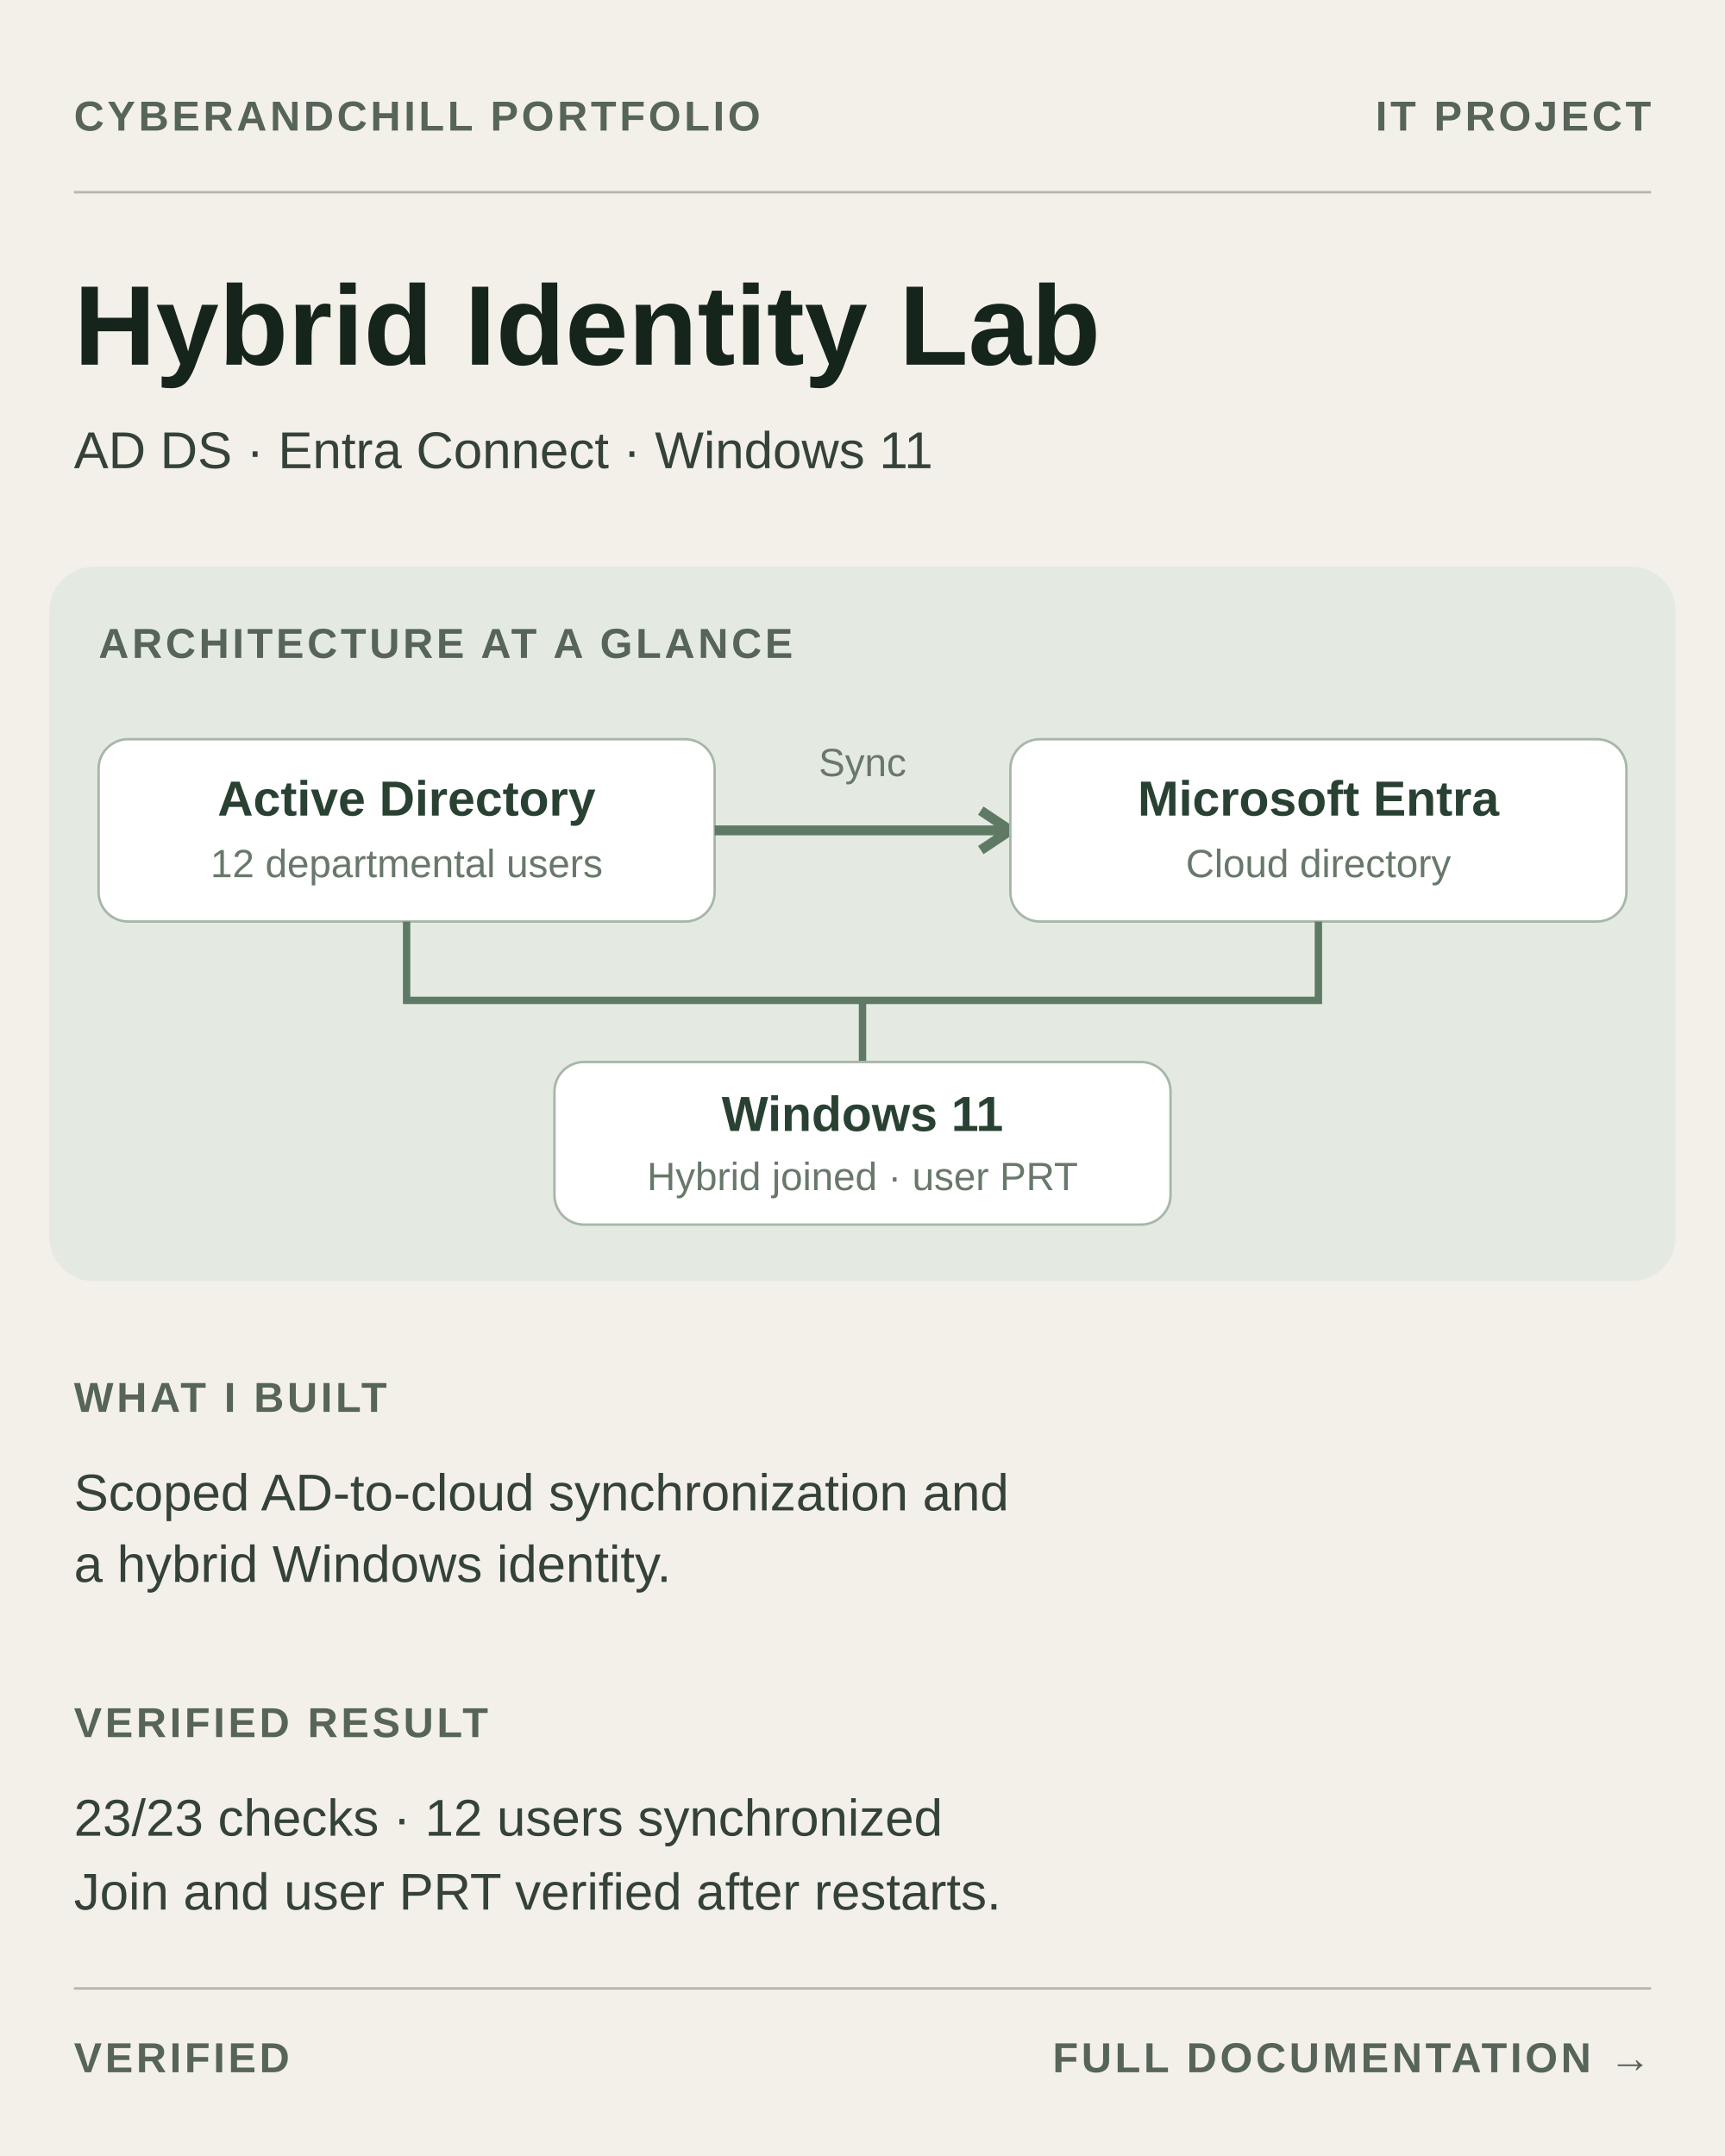
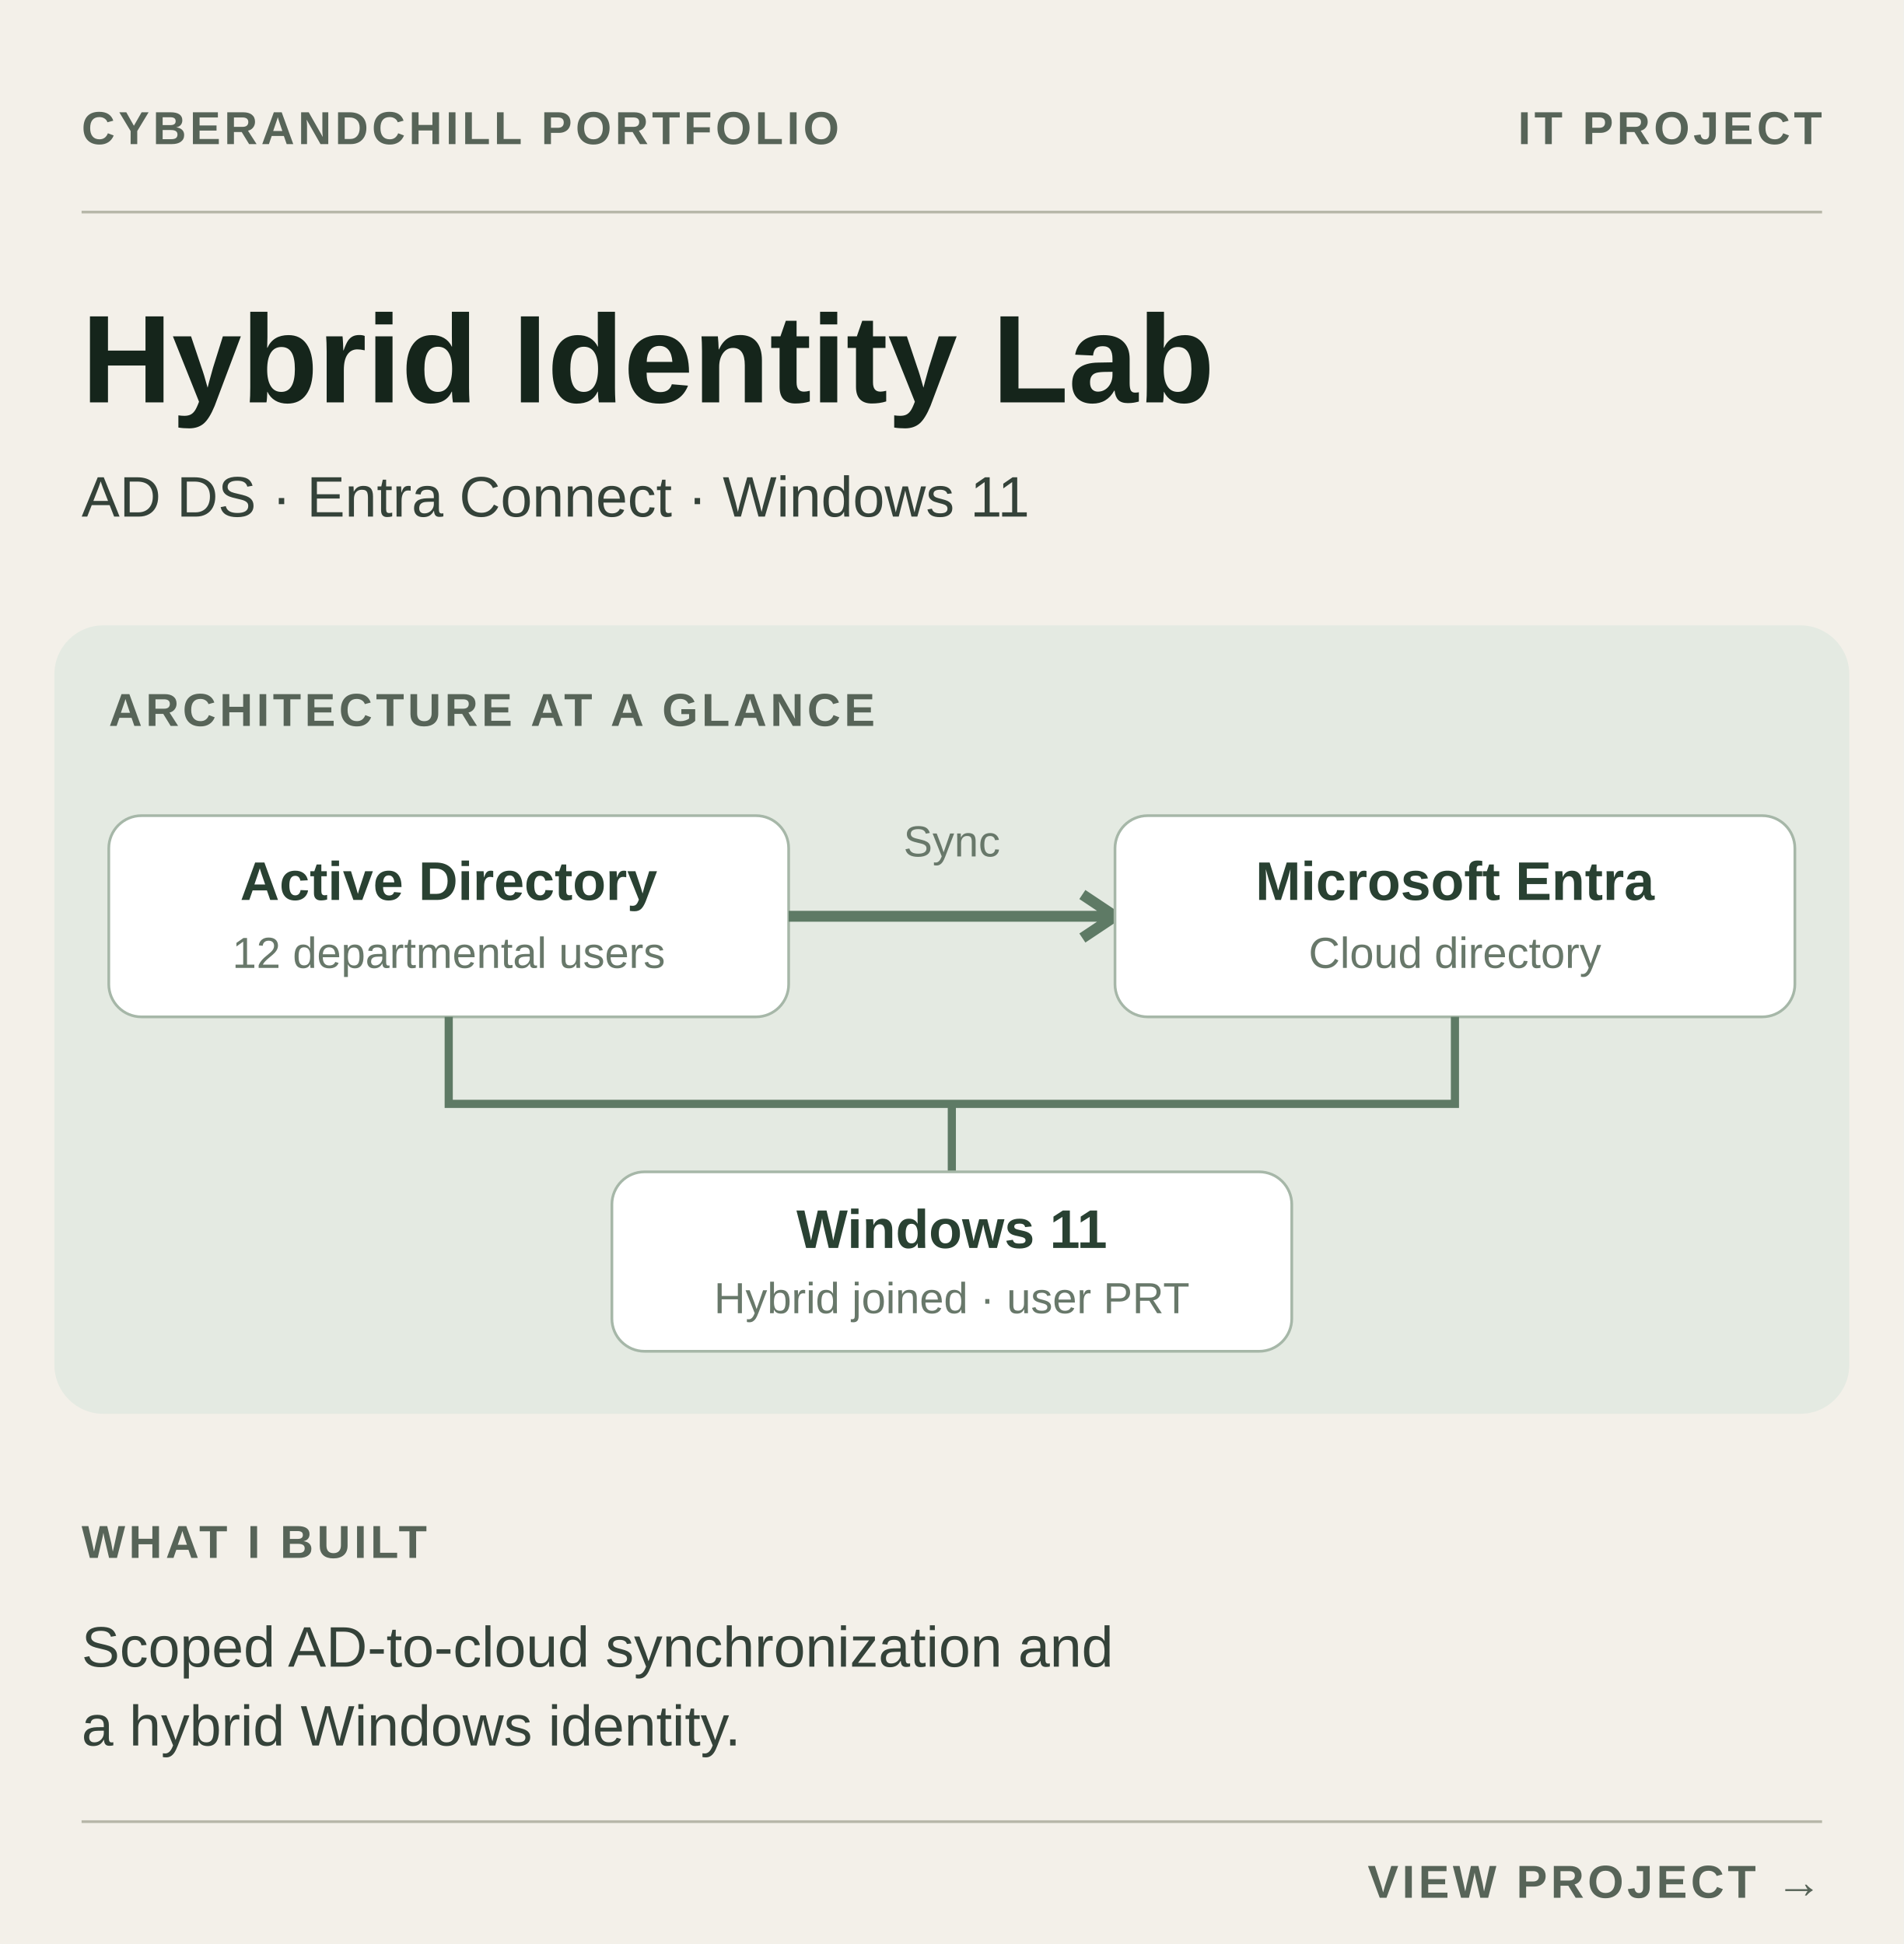
- <svg xmlns="http://www.w3.org/2000/svg" width="700" height="875" viewBox="0 0 700 875">
+ <svg xmlns="http://www.w3.org/2000/svg" width="700" height="715" viewBox="0 0 700 715">
  <style>text{font-family:Arial,sans-serif}.label{font-size:17px;letter-spacing:1.3px;fill:#576458;font-weight:bold}.title{font-size:46px;fill:#15251b;font-weight:bold}.body{font-size:21px;fill:#344239}.node{font-size:20px;font-weight:bold;fill:#294132;text-anchor:middle}.tiny{font-size:16px;fill:#68786a;text-anchor:middle}</style>
-   <rect width="700" height="875" fill="#f3f0e9" />
+   <rect width="700" height="715" fill="#f3f0e9" />
  <text x="30" y="53" class="label">CYBERANDCHILL PORTFOLIO</text>
  <text x="670" y="53" text-anchor="end" class="label">IT PROJECT</text>
  <path d="M30 78 H670" stroke="#b7b7a9" />
  <text x="30" y="148" class="title">Hybrid Identity Lab</text>
  <text x="30" y="190" class="body">AD DS · Entra Connect · Windows 11</text>
  <rect x="20" y="230" width="660" height="290" rx="18" fill="#e4eae2" />
  <text x="40" y="267" class="label">ARCHITECTURE AT A GLANCE</text>
  <rect x="40" y="300" width="250" height="74" rx="12" fill="white" stroke="#a6b7a8" />
  <text x="165" y="331" class="node">Active Directory</text>
  <text x="165" y="356" class="tiny">12 departmental users</text>
  <path d="M290 337 H410 M398 329 L410 337 L398 345" stroke="#5e7a65" stroke-width="4" fill="none" />
  <text x="350" y="315" class="tiny">Sync</text>
  <rect x="410" y="300" width="250" height="74" rx="12" fill="white" stroke="#a6b7a8" />
  <text x="535" y="331" class="node">Microsoft Entra</text>
  <text x="535" y="356" class="tiny">Cloud directory</text>
  <path d="M165 374 V406 H535 V374 M350 406 V431" stroke="#5e7a65" stroke-width="3" fill="none" />
  <rect x="225" y="431" width="250" height="66" rx="12" fill="white" stroke="#a6b7a8" />
  <text x="350" y="459" class="node">Windows 11</text>
  <text x="350" y="483" class="tiny">Hybrid joined · user PRT</text>
  <text x="30" y="573" class="label">WHAT I BUILT</text>
  <text x="30" y="613" class="body">Scoped AD-to-cloud synchronization and</text>
  <text x="30" y="642" class="body">a hybrid Windows identity.</text>
-   <text x="30" y="705" class="label">VERIFIED RESULT</text>
-   <text x="30" y="745" class="body">23/23 checks · 12 users synchronized</text>
-   <text x="30" y="775" class="body">Join and user PRT verified after restarts.</text>
-   <path d="M30 807 H670" stroke="#b7b7a9" />
-   <text x="30" y="841" class="label">VERIFIED</text>
-   <text x="670" y="841" text-anchor="end" class="label">FULL DOCUMENTATION →</text>
+   <path d="M30 670 H670" stroke="#b7b7a9" />
+   <text x="670" y="698" text-anchor="end" class="label">VIEW PROJECT →</text>
</svg>
